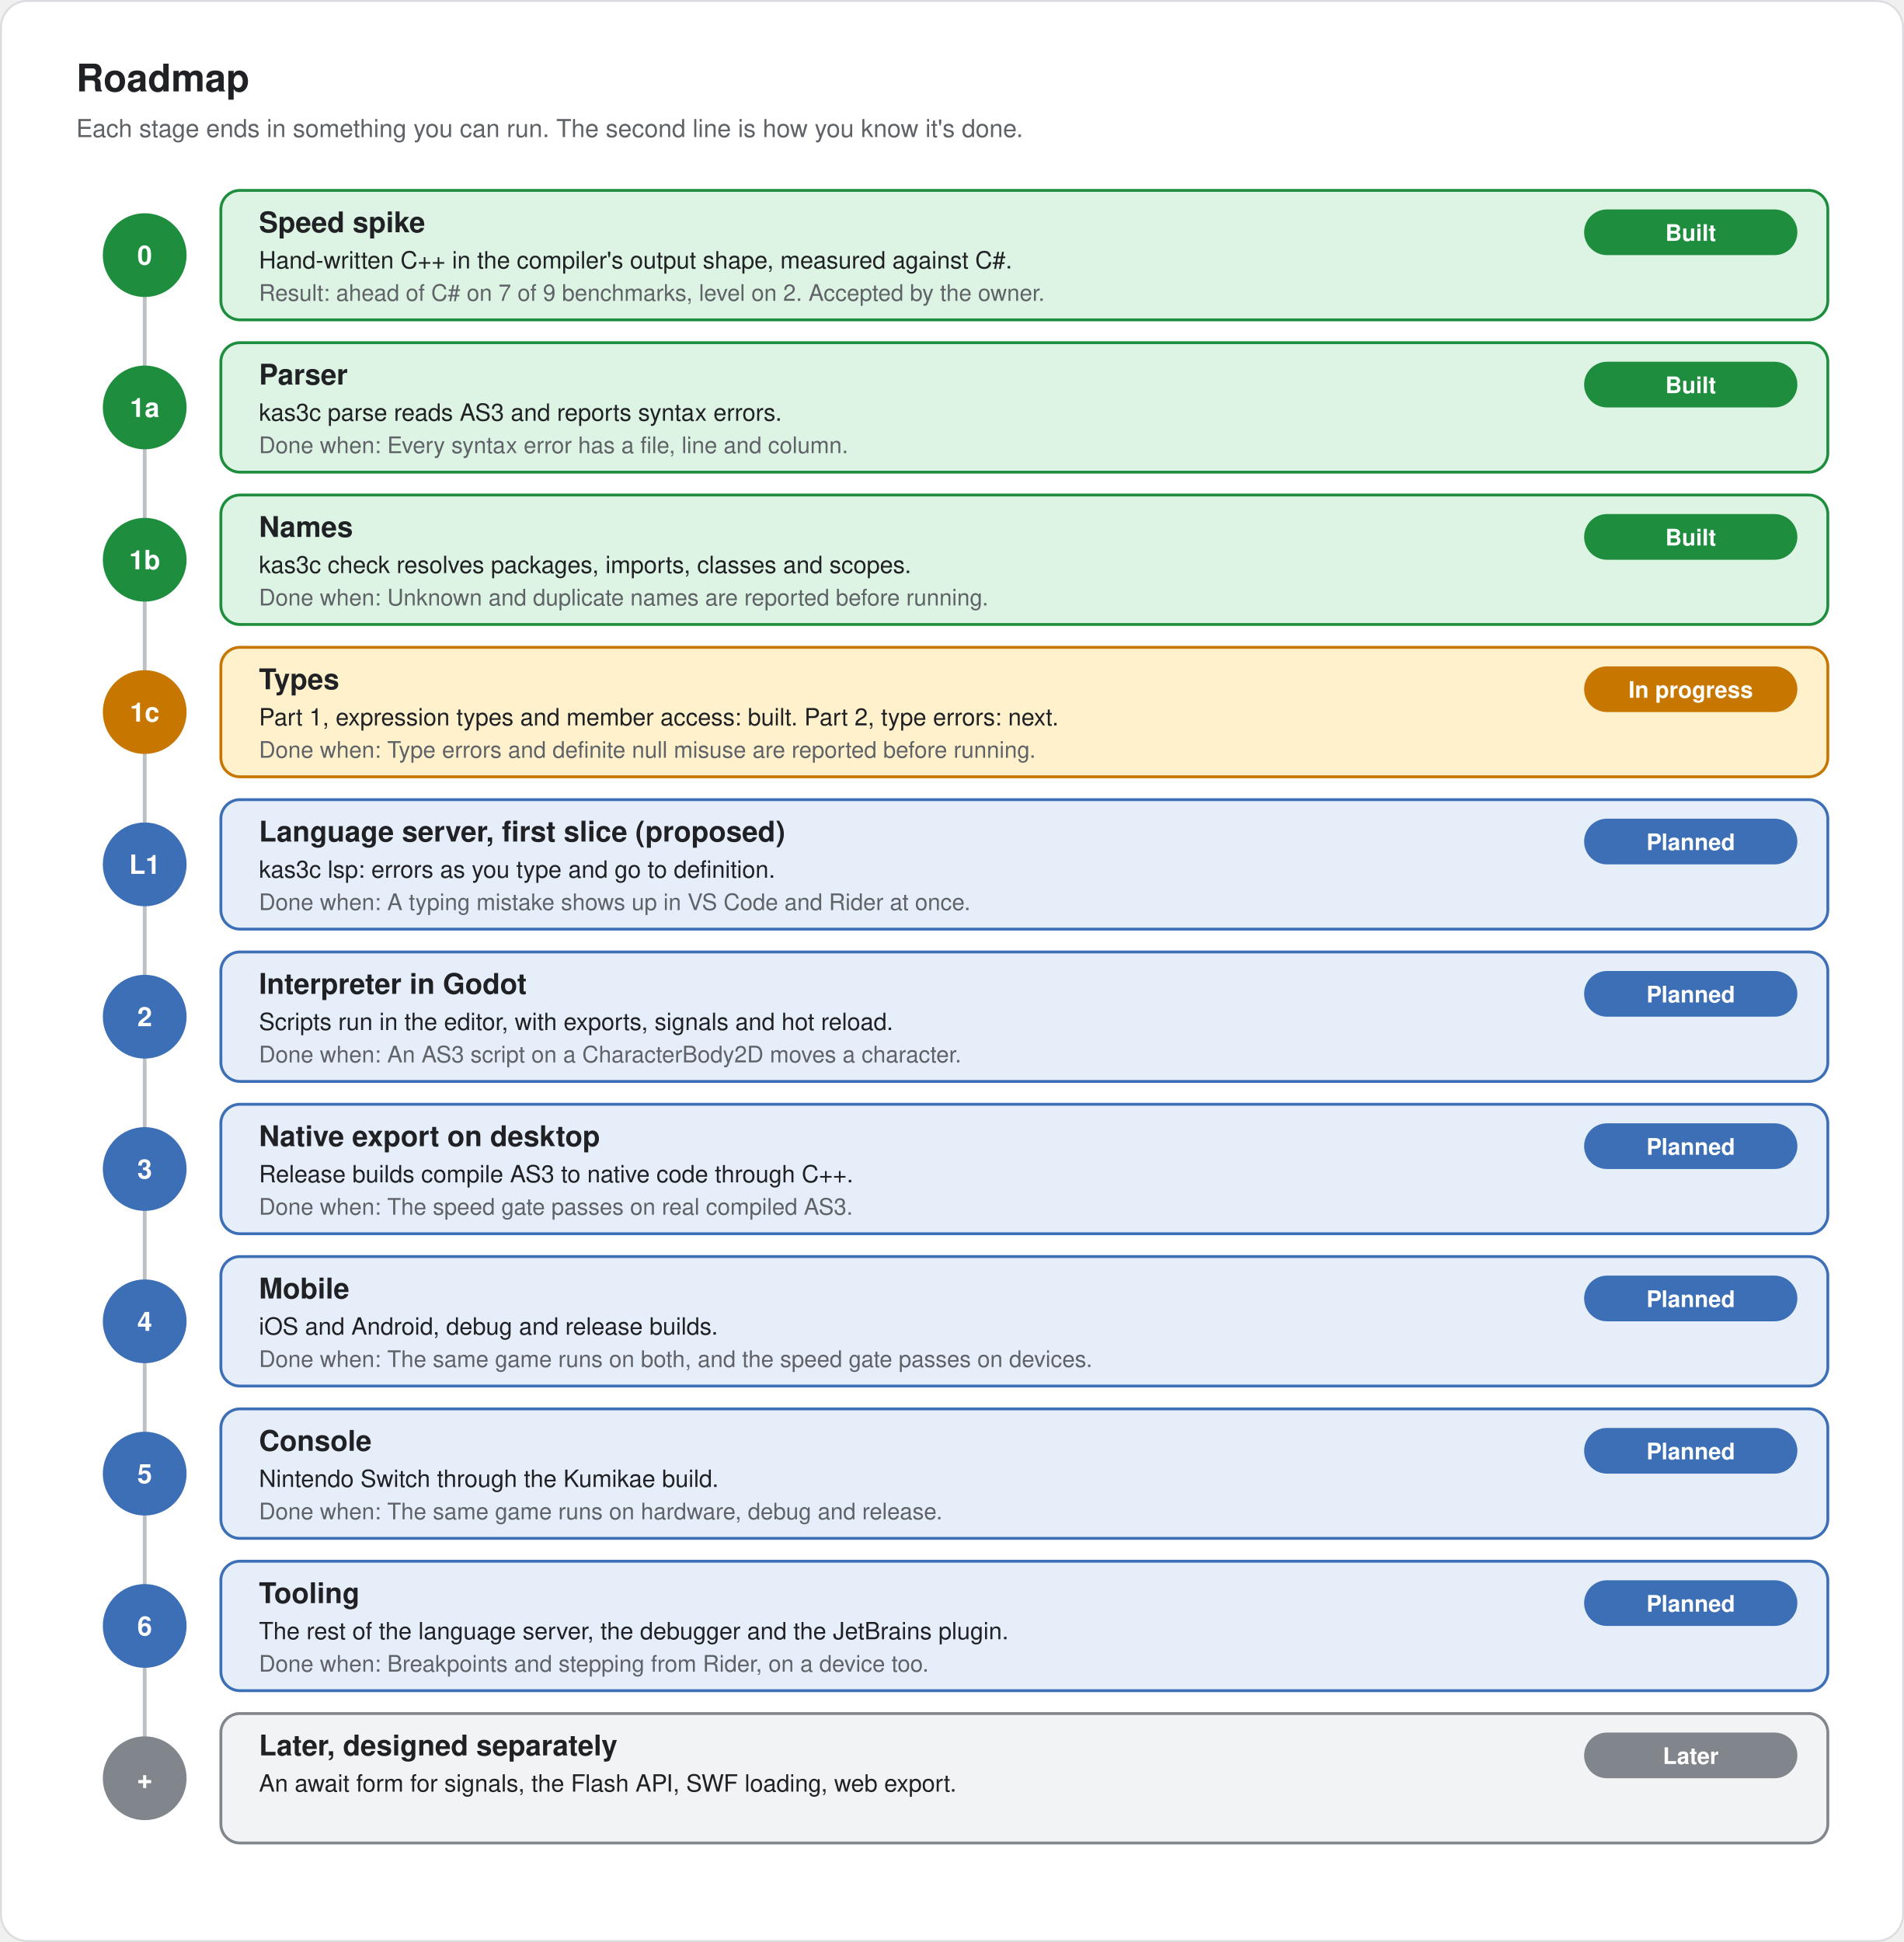
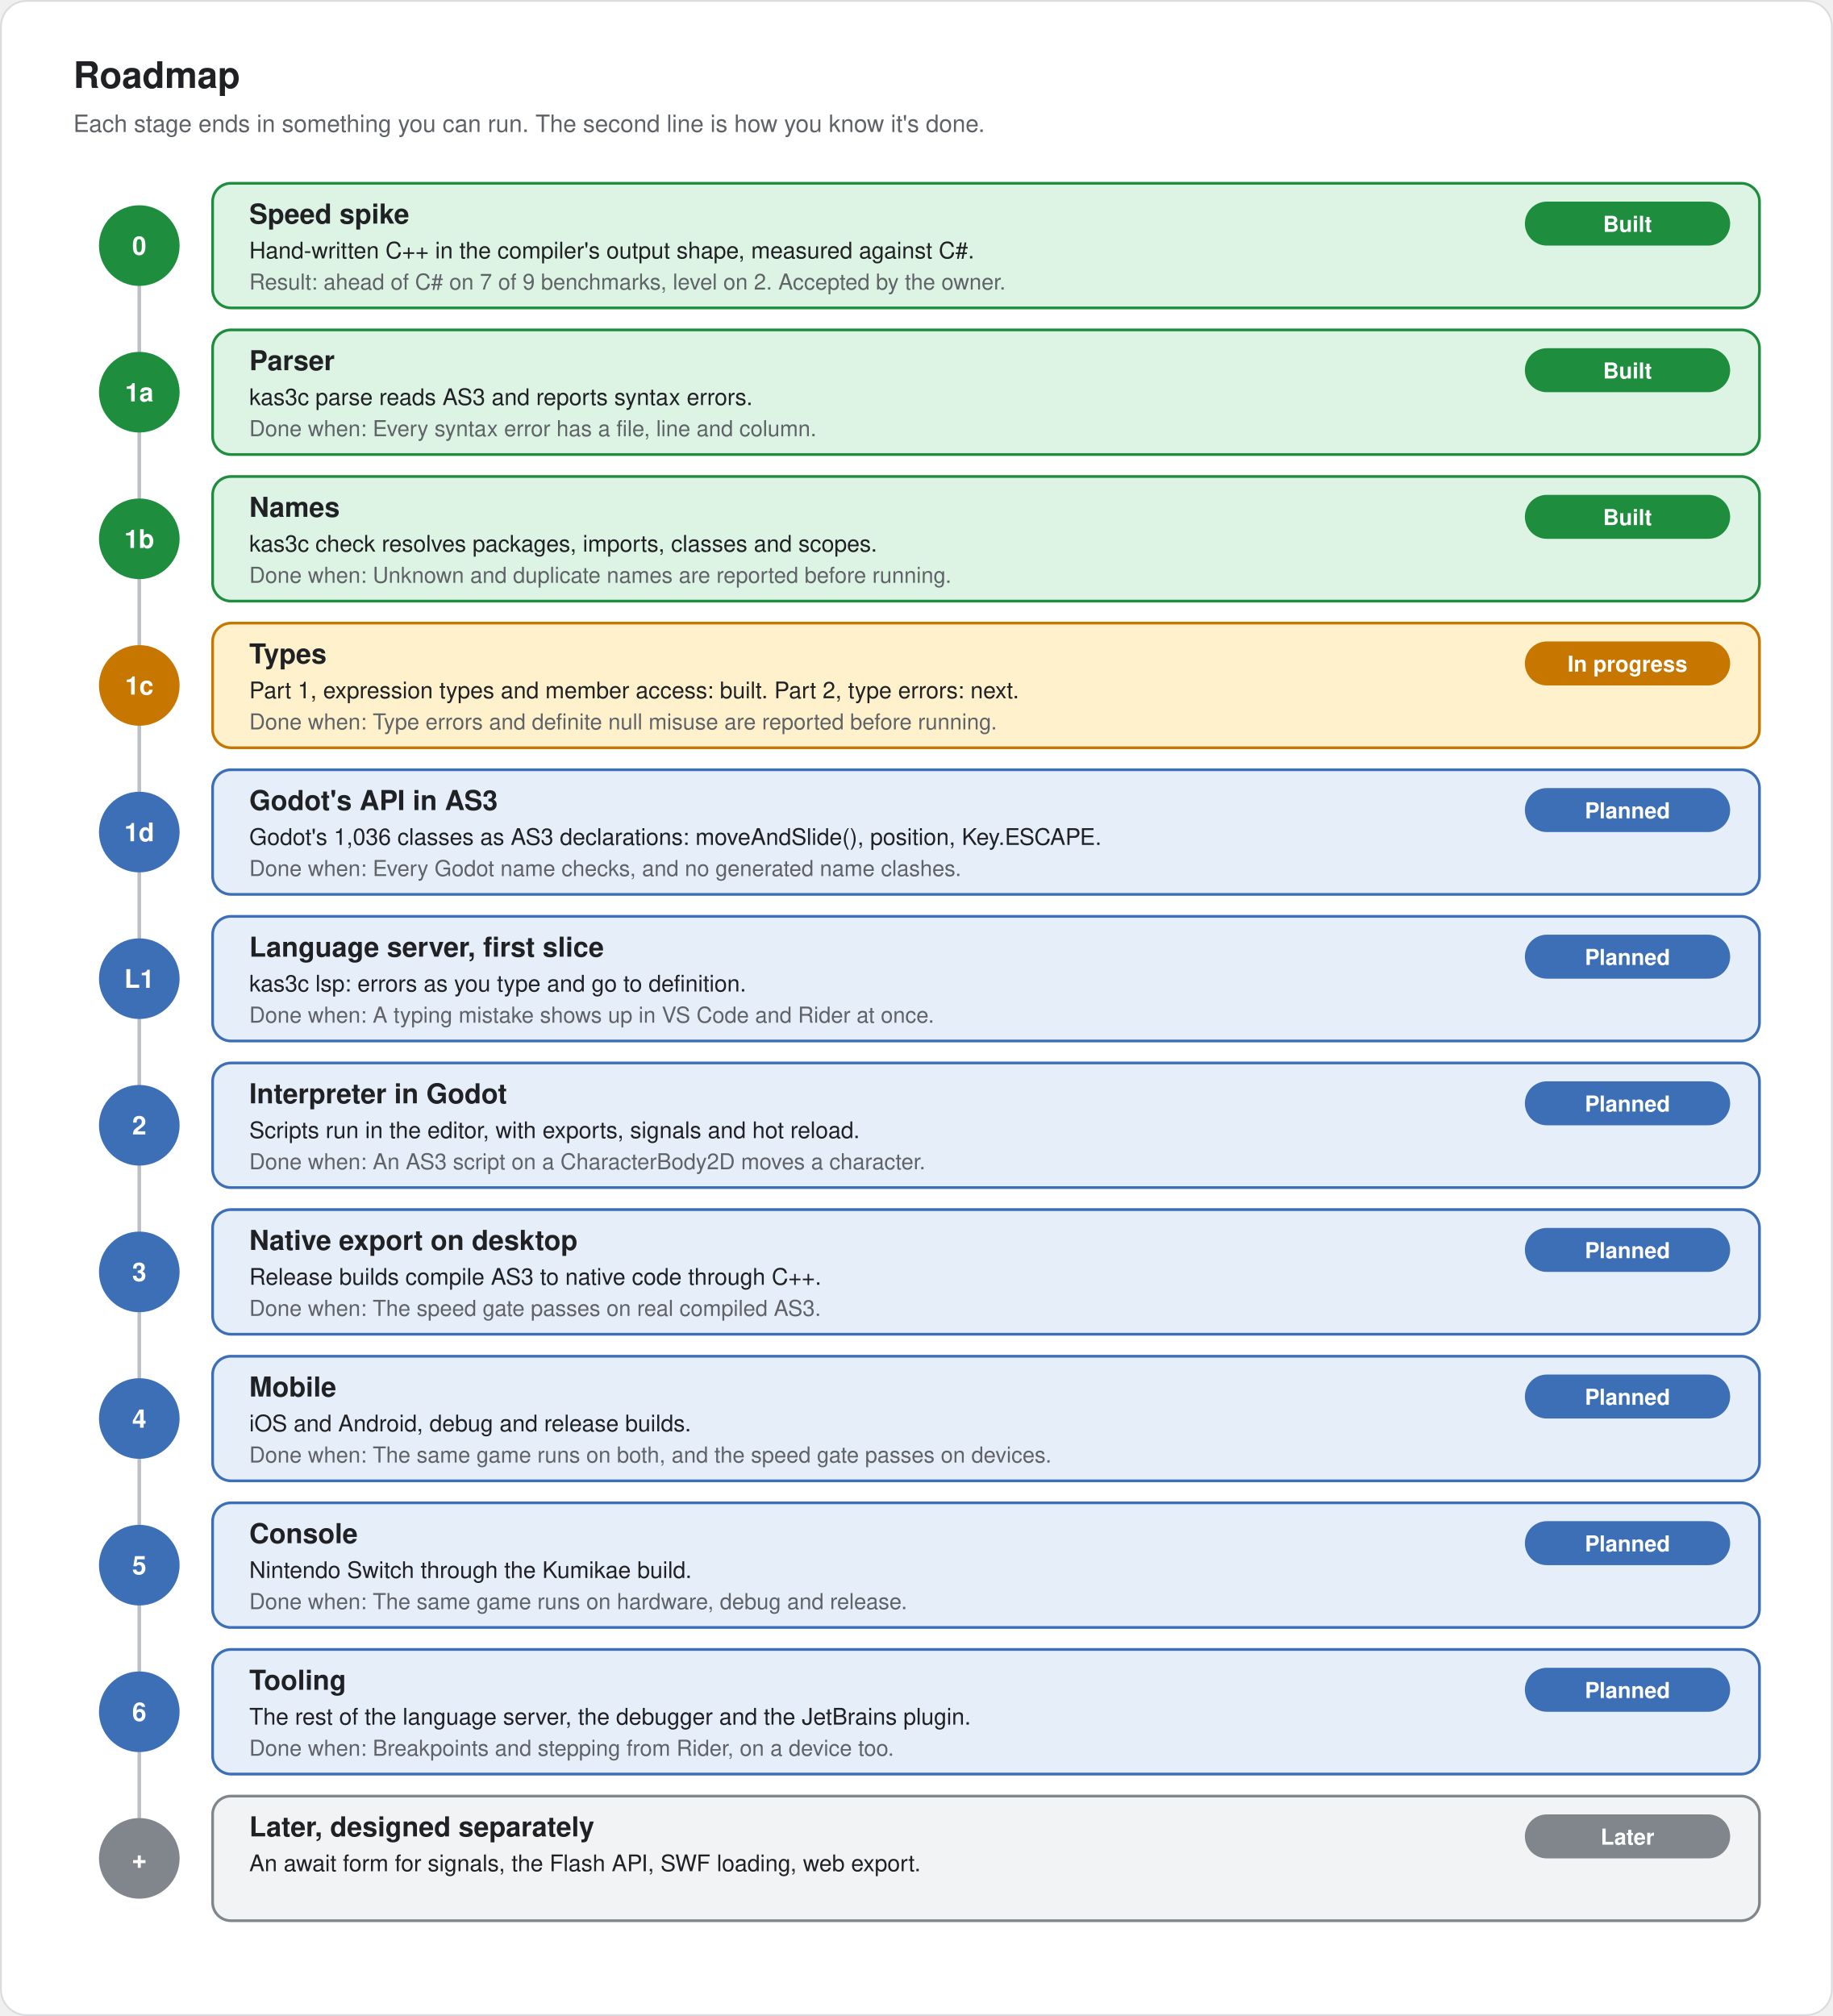
- <svg xmlns="http://www.w3.org/2000/svg" viewBox="0 0 1000 1020" width="1000" height="1020" font-family="Helvetica Neue, Helvetica, Arial, sans-serif" role="img" aria-label="Roadmap">
+ <svg xmlns="http://www.w3.org/2000/svg" viewBox="0 0 1000 1100" width="1000" height="1100" font-family="Helvetica Neue, Helvetica, Arial, sans-serif" role="img" aria-label="Roadmap">
  <defs>
    <marker id="arrow" viewBox="0 0 10 10" refX="9" refY="5" markerWidth="8" markerHeight="8" orient="auto-start-reverse">
      <path d="M0 0 L10 5 L0 10 z" fill="#5F6368" />
    </marker>
  </defs>
-   <rect x="0.5" y="0.5" width="999" height="1019" rx="14" fill="#FFFFFF" stroke="#DADCE0" />
+   <rect x="0.5" y="0.5" width="999" height="1099" rx="14" fill="#FFFFFF" stroke="#DADCE0" />
  <text x="40" y="48" font-size="20" text-anchor="start" font-weight="bold" fill="#202124">Roadmap</text>
  <text x="40" y="72" font-size="13" text-anchor="start" font-weight="normal" fill="#5F6368">Each stage ends in something you can run. The second line is how you know it's done.</text>
-   <line x1="76" y1="134.0" x2="76" y2="934.0" stroke="#BDC1C6" stroke-width="2" />
+   <line x1="76" y1="134.0" x2="76" y2="1014.0" stroke="#BDC1C6" stroke-width="2" />
  <rect x="116" y="100" width="844" height="68" rx="10" fill="#DDF4E4" stroke="#1E8E3E" stroke-width="1.5" />
  <circle cx="76" cy="134.0" r="22" fill="#1E8E3E" />
  <text x="76" y="139.0" font-size="14" text-anchor="middle" font-weight="bold" fill="#FFFFFF">0</text>
  <text x="136" y="122" font-size="15" text-anchor="start" font-weight="bold" fill="#202124">Speed spike</text>
  <text x="136" y="141" font-size="12.5" text-anchor="start" font-weight="normal" fill="#202124">Hand-written C++ in the compiler's output shape, measured against C#.</text>
  <text x="136" y="158" font-size="12" text-anchor="start" font-weight="normal" fill="#5F6368">Result: ahead of C# on 7 of 9 benchmarks, level on 2. Accepted by the owner.</text>
  <rect x="832" y="110" width="112" height="24" rx="12.0" fill="#1E8E3E" />
  <text x="888.0" y="126.5" font-size="12" text-anchor="middle" font-weight="bold" fill="#FFFFFF">Built</text>
  <rect x="116" y="180" width="844" height="68" rx="10" fill="#DDF4E4" stroke="#1E8E3E" stroke-width="1.5" />
  <circle cx="76" cy="214.0" r="22" fill="#1E8E3E" />
  <text x="76" y="219.0" font-size="14" text-anchor="middle" font-weight="bold" fill="#FFFFFF">1a</text>
  <text x="136" y="202" font-size="15" text-anchor="start" font-weight="bold" fill="#202124">Parser</text>
  <text x="136" y="221" font-size="12.5" text-anchor="start" font-weight="normal" fill="#202124">kas3c parse reads AS3 and reports syntax errors.</text>
  <text x="136" y="238" font-size="12" text-anchor="start" font-weight="normal" fill="#5F6368">Done when: Every syntax error has a file, line and column.</text>
  <rect x="832" y="190" width="112" height="24" rx="12.0" fill="#1E8E3E" />
  <text x="888.0" y="206.5" font-size="12" text-anchor="middle" font-weight="bold" fill="#FFFFFF">Built</text>
  <rect x="116" y="260" width="844" height="68" rx="10" fill="#DDF4E4" stroke="#1E8E3E" stroke-width="1.5" />
  <circle cx="76" cy="294.0" r="22" fill="#1E8E3E" />
  <text x="76" y="299.0" font-size="14" text-anchor="middle" font-weight="bold" fill="#FFFFFF">1b</text>
  <text x="136" y="282" font-size="15" text-anchor="start" font-weight="bold" fill="#202124">Names</text>
  <text x="136" y="301" font-size="12.5" text-anchor="start" font-weight="normal" fill="#202124">kas3c check resolves packages, imports, classes and scopes.</text>
  <text x="136" y="318" font-size="12" text-anchor="start" font-weight="normal" fill="#5F6368">Done when: Unknown and duplicate names are reported before running.</text>
  <rect x="832" y="270" width="112" height="24" rx="12.0" fill="#1E8E3E" />
  <text x="888.0" y="286.5" font-size="12" text-anchor="middle" font-weight="bold" fill="#FFFFFF">Built</text>
  <rect x="116" y="340" width="844" height="68" rx="10" fill="#FFF1CC" stroke="#C77700" stroke-width="1.5" />
  <circle cx="76" cy="374.0" r="22" fill="#C77700" />
  <text x="76" y="379.0" font-size="14" text-anchor="middle" font-weight="bold" fill="#FFFFFF">1c</text>
  <text x="136" y="362" font-size="15" text-anchor="start" font-weight="bold" fill="#202124">Types</text>
  <text x="136" y="381" font-size="12.5" text-anchor="start" font-weight="normal" fill="#202124">Part 1, expression types and member access: built. Part 2, type errors: next.</text>
  <text x="136" y="398" font-size="12" text-anchor="start" font-weight="normal" fill="#5F6368">Done when: Type errors and definite null misuse are reported before running.</text>
  <rect x="832" y="350" width="112" height="24" rx="12.0" fill="#C77700" />
  <text x="888.0" y="366.5" font-size="12" text-anchor="middle" font-weight="bold" fill="#FFFFFF">In progress</text>
  <rect x="116" y="420" width="844" height="68" rx="10" fill="#E6EEFA" stroke="#3D6FB6" stroke-width="1.5" />
  <circle cx="76" cy="454.0" r="22" fill="#3D6FB6" />
-   <text x="76" y="459.0" font-size="14" text-anchor="middle" font-weight="bold" fill="#FFFFFF">L1</text>
-   <text x="136" y="442" font-size="15" text-anchor="start" font-weight="bold" fill="#202124">Language server, first slice (proposed)</text>
-   <text x="136" y="461" font-size="12.5" text-anchor="start" font-weight="normal" fill="#202124">kas3c lsp: errors as you type and go to definition.</text>
-   <text x="136" y="478" font-size="12" text-anchor="start" font-weight="normal" fill="#5F6368">Done when: A typing mistake shows up in VS Code and Rider at once.</text>
+   <text x="76" y="459.0" font-size="14" text-anchor="middle" font-weight="bold" fill="#FFFFFF">1d</text>
+   <text x="136" y="442" font-size="15" text-anchor="start" font-weight="bold" fill="#202124">Godot's API in AS3</text>
+   <text x="136" y="461" font-size="12.5" text-anchor="start" font-weight="normal" fill="#202124">Godot's 1,036 classes as AS3 declarations: moveAndSlide(), position, Key.ESCAPE.</text>
+   <text x="136" y="478" font-size="12" text-anchor="start" font-weight="normal" fill="#5F6368">Done when: Every Godot name checks, and no generated name clashes.</text>
  <rect x="832" y="430" width="112" height="24" rx="12.0" fill="#3D6FB6" />
  <text x="888.0" y="446.5" font-size="12" text-anchor="middle" font-weight="bold" fill="#FFFFFF">Planned</text>
  <rect x="116" y="500" width="844" height="68" rx="10" fill="#E6EEFA" stroke="#3D6FB6" stroke-width="1.5" />
  <circle cx="76" cy="534.0" r="22" fill="#3D6FB6" />
-   <text x="76" y="539.0" font-size="14" text-anchor="middle" font-weight="bold" fill="#FFFFFF">2</text>
-   <text x="136" y="522" font-size="15" text-anchor="start" font-weight="bold" fill="#202124">Interpreter in Godot</text>
-   <text x="136" y="541" font-size="12.5" text-anchor="start" font-weight="normal" fill="#202124">Scripts run in the editor, with exports, signals and hot reload.</text>
-   <text x="136" y="558" font-size="12" text-anchor="start" font-weight="normal" fill="#5F6368">Done when: An AS3 script on a CharacterBody2D moves a character.</text>
+   <text x="76" y="539.0" font-size="14" text-anchor="middle" font-weight="bold" fill="#FFFFFF">L1</text>
+   <text x="136" y="522" font-size="15" text-anchor="start" font-weight="bold" fill="#202124">Language server, first slice</text>
+   <text x="136" y="541" font-size="12.5" text-anchor="start" font-weight="normal" fill="#202124">kas3c lsp: errors as you type and go to definition.</text>
+   <text x="136" y="558" font-size="12" text-anchor="start" font-weight="normal" fill="#5F6368">Done when: A typing mistake shows up in VS Code and Rider at once.</text>
  <rect x="832" y="510" width="112" height="24" rx="12.0" fill="#3D6FB6" />
  <text x="888.0" y="526.5" font-size="12" text-anchor="middle" font-weight="bold" fill="#FFFFFF">Planned</text>
  <rect x="116" y="580" width="844" height="68" rx="10" fill="#E6EEFA" stroke="#3D6FB6" stroke-width="1.5" />
  <circle cx="76" cy="614.0" r="22" fill="#3D6FB6" />
-   <text x="76" y="619.0" font-size="14" text-anchor="middle" font-weight="bold" fill="#FFFFFF">3</text>
-   <text x="136" y="602" font-size="15" text-anchor="start" font-weight="bold" fill="#202124">Native export on desktop</text>
-   <text x="136" y="621" font-size="12.5" text-anchor="start" font-weight="normal" fill="#202124">Release builds compile AS3 to native code through C++.</text>
-   <text x="136" y="638" font-size="12" text-anchor="start" font-weight="normal" fill="#5F6368">Done when: The speed gate passes on real compiled AS3.</text>
+   <text x="76" y="619.0" font-size="14" text-anchor="middle" font-weight="bold" fill="#FFFFFF">2</text>
+   <text x="136" y="602" font-size="15" text-anchor="start" font-weight="bold" fill="#202124">Interpreter in Godot</text>
+   <text x="136" y="621" font-size="12.5" text-anchor="start" font-weight="normal" fill="#202124">Scripts run in the editor, with exports, signals and hot reload.</text>
+   <text x="136" y="638" font-size="12" text-anchor="start" font-weight="normal" fill="#5F6368">Done when: An AS3 script on a CharacterBody2D moves a character.</text>
  <rect x="832" y="590" width="112" height="24" rx="12.0" fill="#3D6FB6" />
  <text x="888.0" y="606.5" font-size="12" text-anchor="middle" font-weight="bold" fill="#FFFFFF">Planned</text>
  <rect x="116" y="660" width="844" height="68" rx="10" fill="#E6EEFA" stroke="#3D6FB6" stroke-width="1.5" />
  <circle cx="76" cy="694.0" r="22" fill="#3D6FB6" />
-   <text x="76" y="699.0" font-size="14" text-anchor="middle" font-weight="bold" fill="#FFFFFF">4</text>
-   <text x="136" y="682" font-size="15" text-anchor="start" font-weight="bold" fill="#202124">Mobile</text>
-   <text x="136" y="701" font-size="12.5" text-anchor="start" font-weight="normal" fill="#202124">iOS and Android, debug and release builds.</text>
-   <text x="136" y="718" font-size="12" text-anchor="start" font-weight="normal" fill="#5F6368">Done when: The same game runs on both, and the speed gate passes on devices.</text>
+   <text x="76" y="699.0" font-size="14" text-anchor="middle" font-weight="bold" fill="#FFFFFF">3</text>
+   <text x="136" y="682" font-size="15" text-anchor="start" font-weight="bold" fill="#202124">Native export on desktop</text>
+   <text x="136" y="701" font-size="12.5" text-anchor="start" font-weight="normal" fill="#202124">Release builds compile AS3 to native code through C++.</text>
+   <text x="136" y="718" font-size="12" text-anchor="start" font-weight="normal" fill="#5F6368">Done when: The speed gate passes on real compiled AS3.</text>
  <rect x="832" y="670" width="112" height="24" rx="12.0" fill="#3D6FB6" />
  <text x="888.0" y="686.5" font-size="12" text-anchor="middle" font-weight="bold" fill="#FFFFFF">Planned</text>
  <rect x="116" y="740" width="844" height="68" rx="10" fill="#E6EEFA" stroke="#3D6FB6" stroke-width="1.5" />
  <circle cx="76" cy="774.0" r="22" fill="#3D6FB6" />
-   <text x="76" y="779.0" font-size="14" text-anchor="middle" font-weight="bold" fill="#FFFFFF">5</text>
-   <text x="136" y="762" font-size="15" text-anchor="start" font-weight="bold" fill="#202124">Console</text>
-   <text x="136" y="781" font-size="12.5" text-anchor="start" font-weight="normal" fill="#202124">Nintendo Switch through the Kumikae build.</text>
-   <text x="136" y="798" font-size="12" text-anchor="start" font-weight="normal" fill="#5F6368">Done when: The same game runs on hardware, debug and release.</text>
+   <text x="76" y="779.0" font-size="14" text-anchor="middle" font-weight="bold" fill="#FFFFFF">4</text>
+   <text x="136" y="762" font-size="15" text-anchor="start" font-weight="bold" fill="#202124">Mobile</text>
+   <text x="136" y="781" font-size="12.5" text-anchor="start" font-weight="normal" fill="#202124">iOS and Android, debug and release builds.</text>
+   <text x="136" y="798" font-size="12" text-anchor="start" font-weight="normal" fill="#5F6368">Done when: The same game runs on both, and the speed gate passes on devices.</text>
  <rect x="832" y="750" width="112" height="24" rx="12.0" fill="#3D6FB6" />
  <text x="888.0" y="766.5" font-size="12" text-anchor="middle" font-weight="bold" fill="#FFFFFF">Planned</text>
  <rect x="116" y="820" width="844" height="68" rx="10" fill="#E6EEFA" stroke="#3D6FB6" stroke-width="1.5" />
  <circle cx="76" cy="854.0" r="22" fill="#3D6FB6" />
-   <text x="76" y="859.0" font-size="14" text-anchor="middle" font-weight="bold" fill="#FFFFFF">6</text>
-   <text x="136" y="842" font-size="15" text-anchor="start" font-weight="bold" fill="#202124">Tooling</text>
-   <text x="136" y="861" font-size="12.5" text-anchor="start" font-weight="normal" fill="#202124">The rest of the language server, the debugger and the JetBrains plugin.</text>
-   <text x="136" y="878" font-size="12" text-anchor="start" font-weight="normal" fill="#5F6368">Done when: Breakpoints and stepping from Rider, on a device too.</text>
+   <text x="76" y="859.0" font-size="14" text-anchor="middle" font-weight="bold" fill="#FFFFFF">5</text>
+   <text x="136" y="842" font-size="15" text-anchor="start" font-weight="bold" fill="#202124">Console</text>
+   <text x="136" y="861" font-size="12.5" text-anchor="start" font-weight="normal" fill="#202124">Nintendo Switch through the Kumikae build.</text>
+   <text x="136" y="878" font-size="12" text-anchor="start" font-weight="normal" fill="#5F6368">Done when: The same game runs on hardware, debug and release.</text>
  <rect x="832" y="830" width="112" height="24" rx="12.0" fill="#3D6FB6" />
  <text x="888.0" y="846.5" font-size="12" text-anchor="middle" font-weight="bold" fill="#FFFFFF">Planned</text>
-   <rect x="116" y="900" width="844" height="68" rx="10" fill="#F1F3F4" stroke="#80868B" stroke-width="1.5" />
-   <circle cx="76" cy="934.0" r="22" fill="#80868B" />
-   <text x="76" y="939.0" font-size="14" text-anchor="middle" font-weight="bold" fill="#FFFFFF">+</text>
-   <text x="136" y="922" font-size="15" text-anchor="start" font-weight="bold" fill="#202124">Later, designed separately</text>
-   <text x="136" y="941" font-size="12.5" text-anchor="start" font-weight="normal" fill="#202124">An await form for signals, the Flash API, SWF loading, web export.</text>
-   <rect x="832" y="910" width="112" height="24" rx="12.0" fill="#80868B" />
-   <text x="888.0" y="926.5" font-size="12" text-anchor="middle" font-weight="bold" fill="#FFFFFF">Later</text>
+   <rect x="116" y="900" width="844" height="68" rx="10" fill="#E6EEFA" stroke="#3D6FB6" stroke-width="1.5" />
+   <circle cx="76" cy="934.0" r="22" fill="#3D6FB6" />
+   <text x="76" y="939.0" font-size="14" text-anchor="middle" font-weight="bold" fill="#FFFFFF">6</text>
+   <text x="136" y="922" font-size="15" text-anchor="start" font-weight="bold" fill="#202124">Tooling</text>
+   <text x="136" y="941" font-size="12.5" text-anchor="start" font-weight="normal" fill="#202124">The rest of the language server, the debugger and the JetBrains plugin.</text>
+   <text x="136" y="958" font-size="12" text-anchor="start" font-weight="normal" fill="#5F6368">Done when: Breakpoints and stepping from Rider, on a device too.</text>
+   <rect x="832" y="910" width="112" height="24" rx="12.0" fill="#3D6FB6" />
+   <text x="888.0" y="926.5" font-size="12" text-anchor="middle" font-weight="bold" fill="#FFFFFF">Planned</text>
+   <rect x="116" y="980" width="844" height="68" rx="10" fill="#F1F3F4" stroke="#80868B" stroke-width="1.5" />
+   <circle cx="76" cy="1014.0" r="22" fill="#80868B" />
+   <text x="76" y="1019.0" font-size="14" text-anchor="middle" font-weight="bold" fill="#FFFFFF">+</text>
+   <text x="136" y="1002" font-size="15" text-anchor="start" font-weight="bold" fill="#202124">Later, designed separately</text>
+   <text x="136" y="1021" font-size="12.5" text-anchor="start" font-weight="normal" fill="#202124">An await form for signals, the Flash API, SWF loading, web export.</text>
+   <rect x="832" y="990" width="112" height="24" rx="12.0" fill="#80868B" />
+   <text x="888.0" y="1006.5" font-size="12" text-anchor="middle" font-weight="bold" fill="#FFFFFF">Later</text>
</svg>
